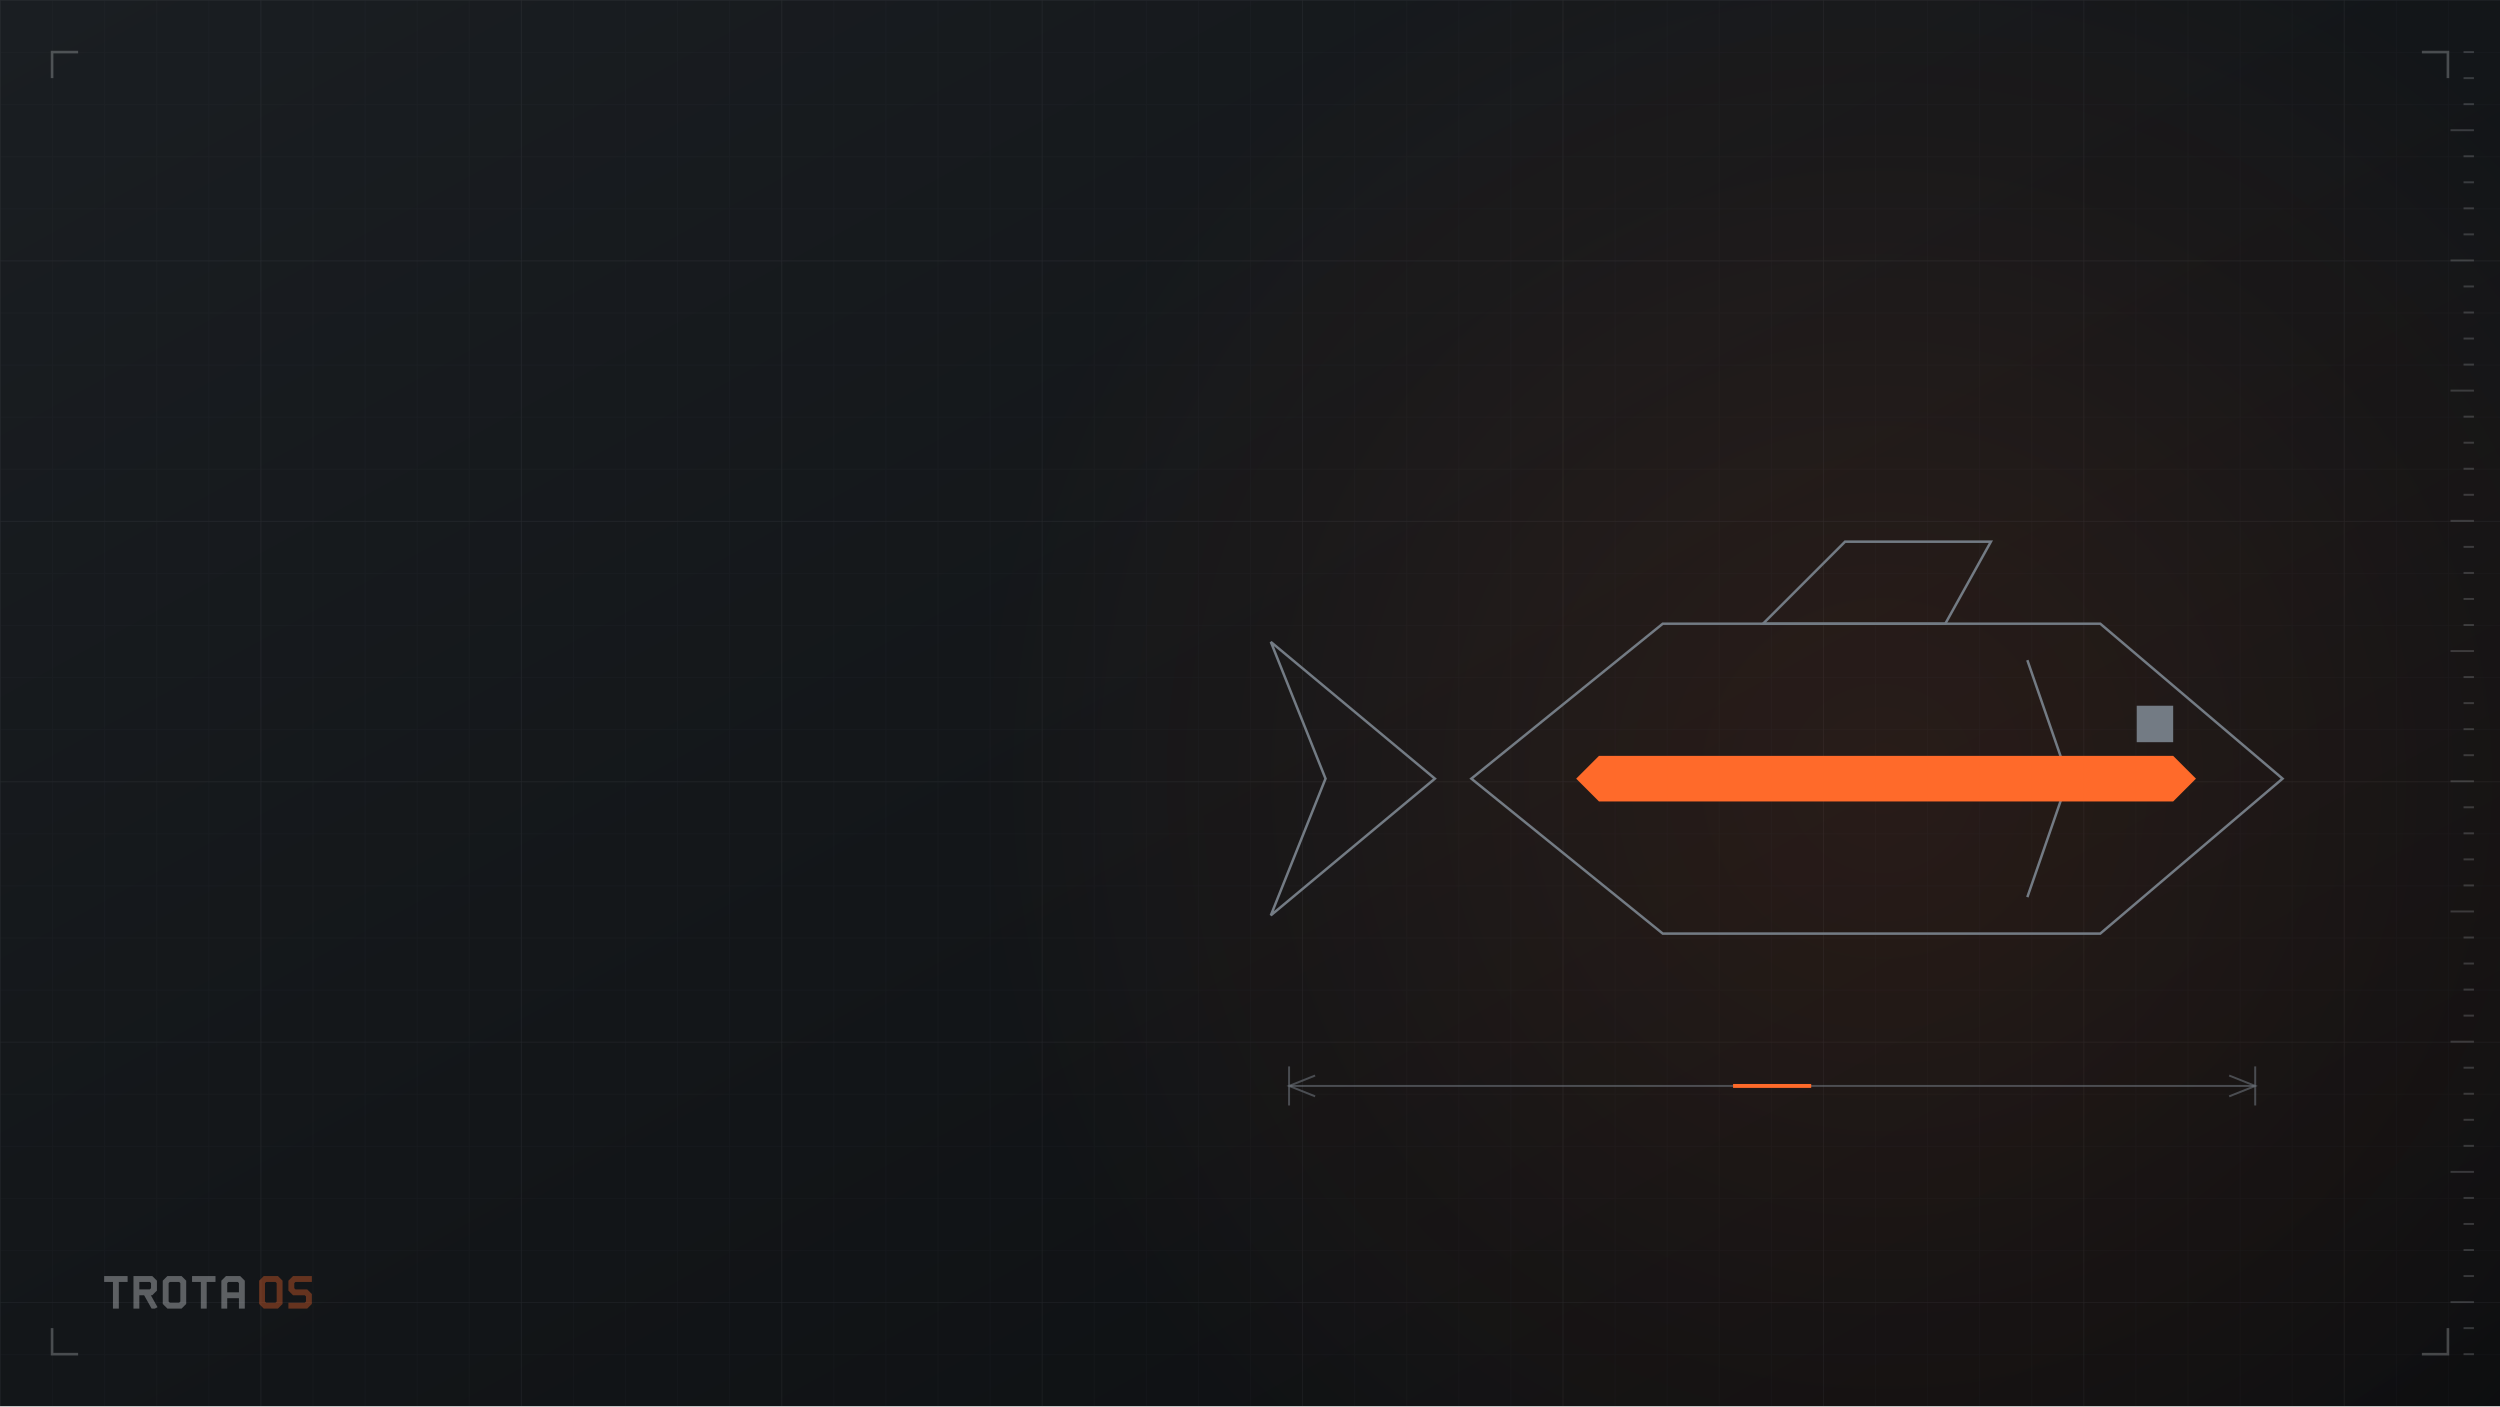
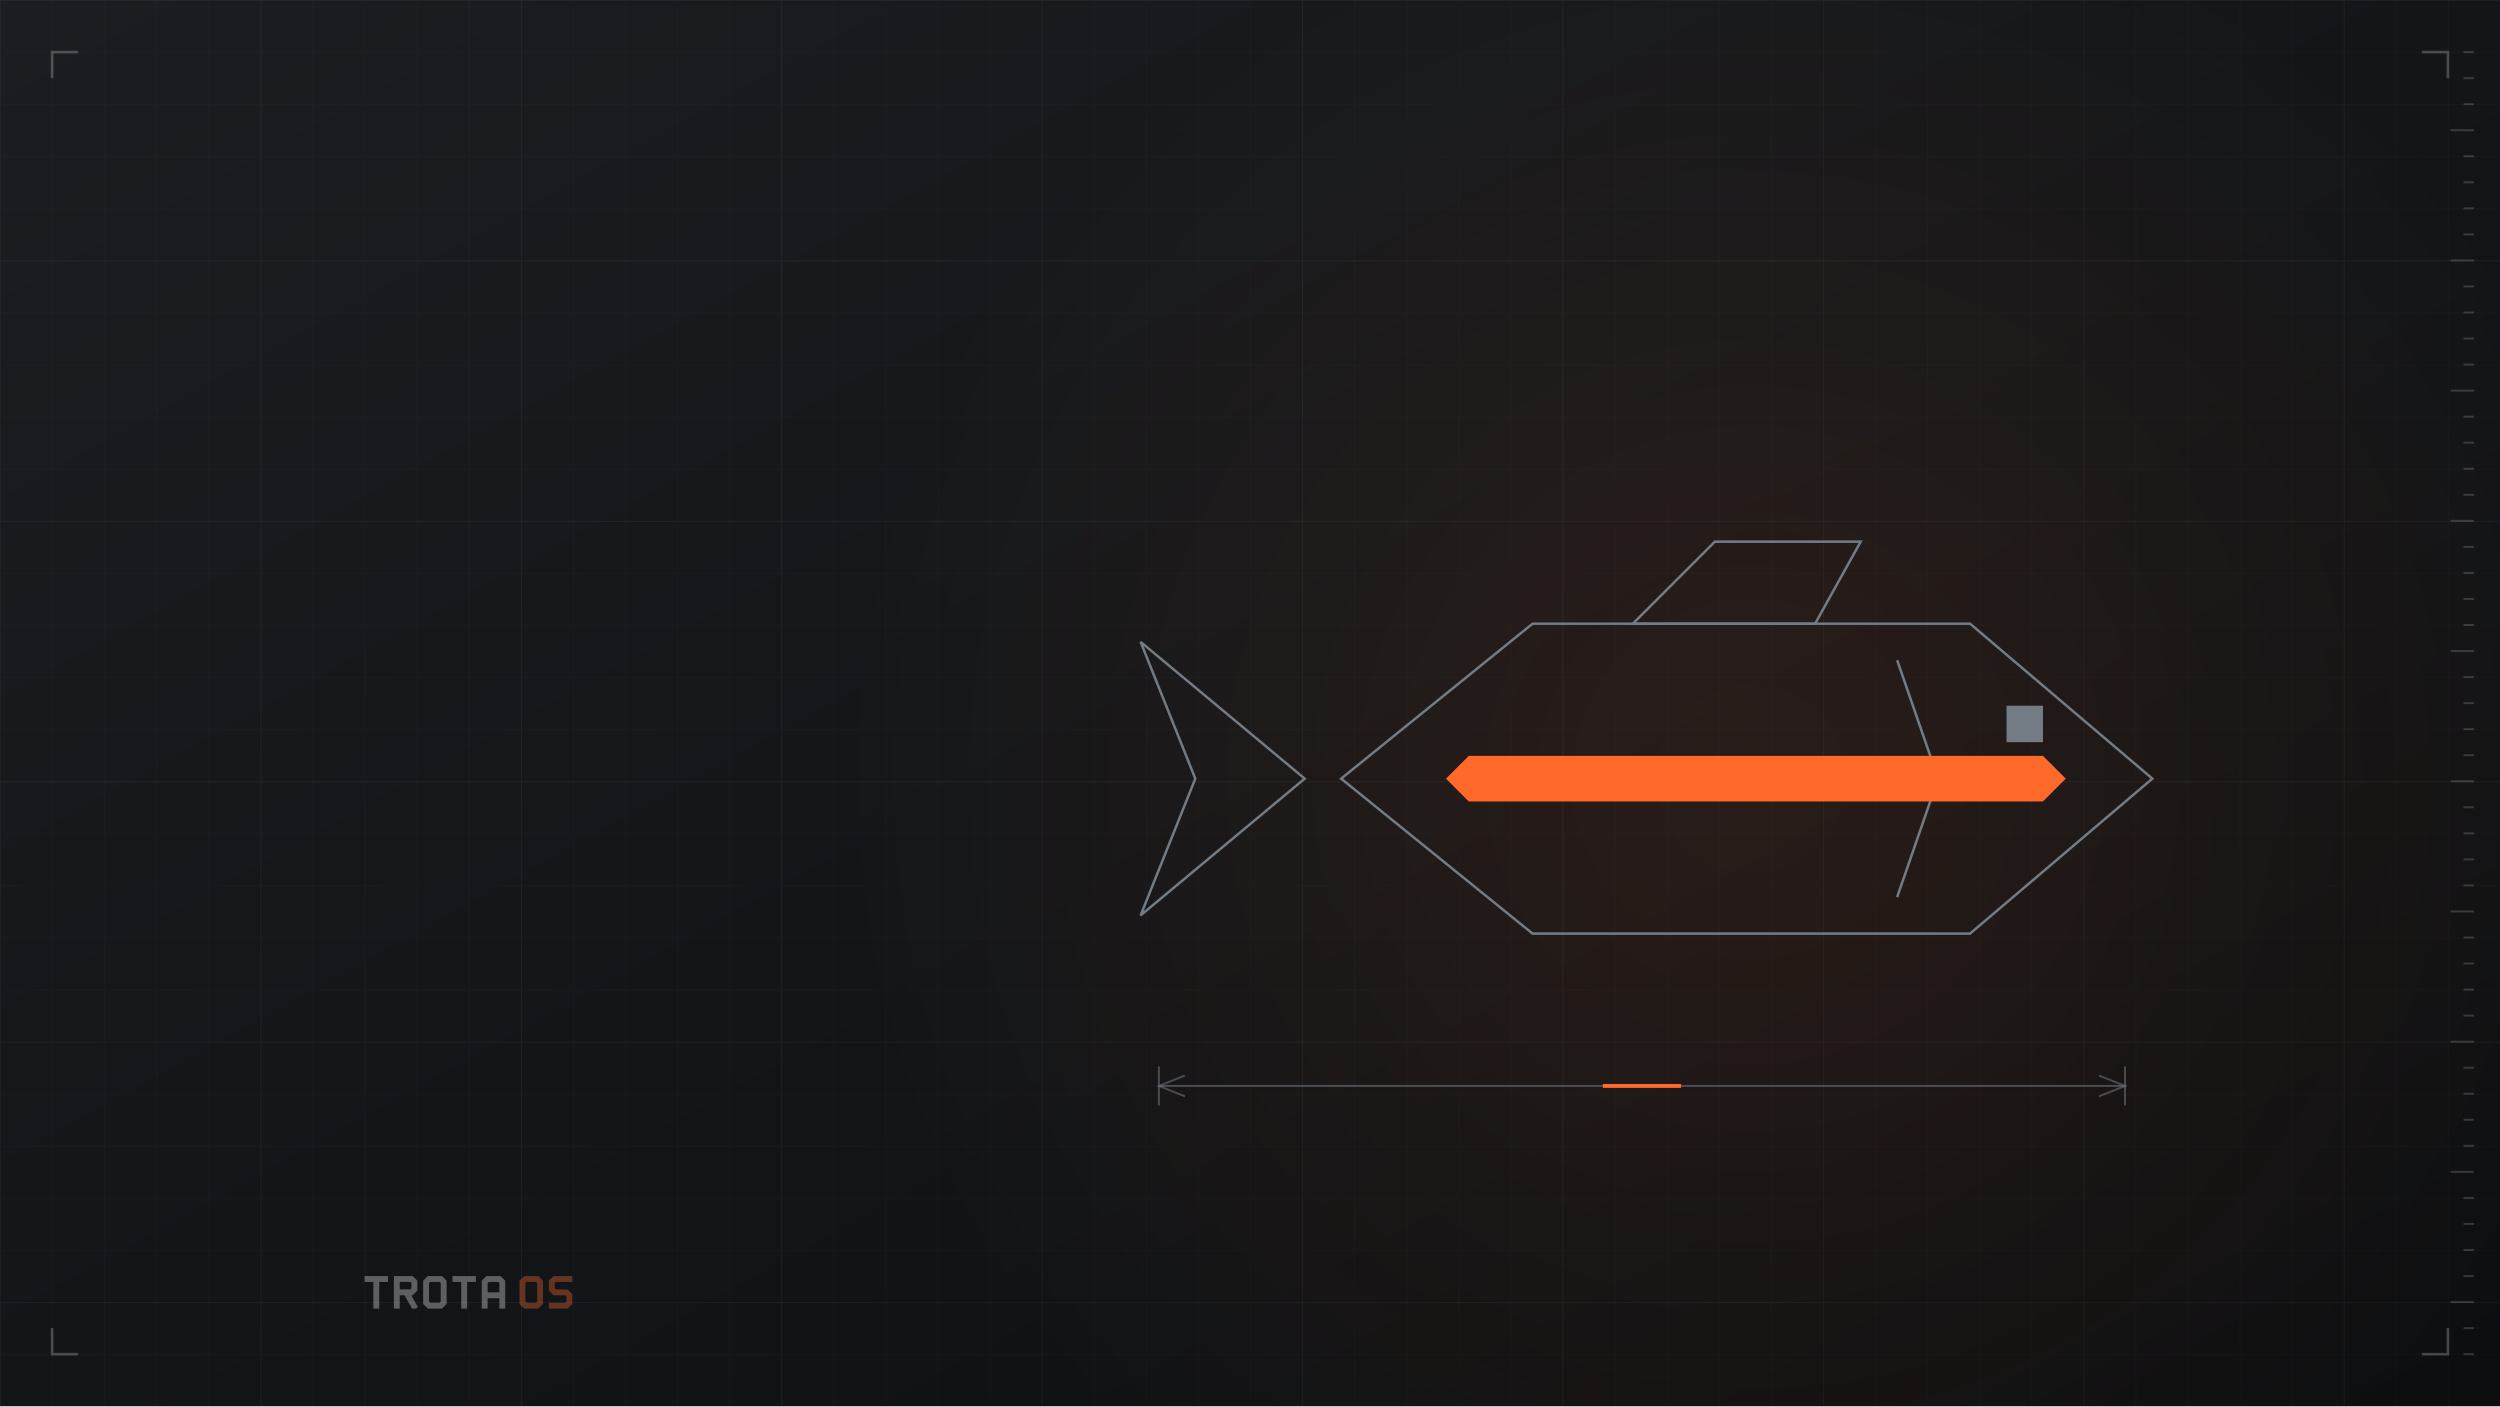
<svg xmlns="http://www.w3.org/2000/svg" width="3840" height="2160" viewBox="0 0 3840 2160">
  <defs>
    <linearGradient id="bg-forge" x1="0" y1="0" x2="1" y2="1">
      <stop offset="0" stop-color="#1A1E22" />
      <stop offset="1" stop-color="#0C0E10" />
    </linearGradient>
-     <radialGradient id="glow-forge" cx="2890" cy="1196" r="1400" gradientUnits="userSpaceOnUse">
+     <radialGradient id="glow-forge" cx="2690" cy="1196" r="1400" gradientUnits="userSpaceOnUse">
      <stop offset="0" stop-color="#FF6A2A" stop-opacity="0.1" />
      <stop offset="1" stop-color="#FF6A2A" stop-opacity="0" />
    </radialGradient>
    <pattern id="minor-forge" width="80" height="80" patternUnits="userSpaceOnUse">
      <path d="M80 0 H0 V80" fill="none" stroke="#E8ECEF" stroke-opacity="0.025" stroke-width="2" />
    </pattern>
    <pattern id="major-forge" width="400" height="400" patternUnits="userSpaceOnUse">
      <path d="M400 0 H0 V400" fill="none" stroke="#E8ECEF" stroke-opacity="0.05" stroke-width="2" />
    </pattern>
  </defs>
  <rect width="3840" height="2160" fill="url(#bg-forge)" />
  <rect width="3840" height="2160" fill="url(#minor-forge)" />
  <rect width="3840" height="2160" fill="url(#major-forge)" />
  <rect width="3840" height="2160" fill="url(#glow-forge)" />
  <g transform="translate(3800 0) scale(-1 1)">
    <path d="M0 80 H16 M0 120 H16 M0 160 H16 M0 200 H36 M0 240 H16 M0 280 H16 M0 320 H16 M0 360 H16 M0 400 H36 M0 440 H16 M0 480 H16 M0 520 H16 M0 560 H16 M0 600 H36 M0 640 H16 M0 680 H16 M0 720 H16 M0 760 H16 M0 800 H36 M0 840 H16 M0 880 H16 M0 920 H16 M0 960 H16 M0 1000 H36 M0 1040 H16 M0 1080 H16 M0 1120 H16 M0 1160 H16 M0 1200 H36 M0 1240 H16 M0 1280 H16 M0 1320 H16 M0 1360 H16 M0 1400 H36 M0 1440 H16 M0 1480 H16 M0 1520 H16 M0 1560 H16 M0 1600 H36 M0 1640 H16 M0 1680 H16 M0 1720 H16 M0 1760 H16 M0 1800 H36 M0 1840 H16 M0 1880 H16 M0 1920 H16 M0 1960 H16 M0 2000 H36 M0 2040 H16 M0 2080 H16" stroke="#E8ECEF" stroke-opacity="0.18" stroke-width="3" />
  </g>
  <path d="M120 80 H80 V120 M3720 80 H3760 V120 M120 2080 H80 V2040 M3720 2080 H3760 V2040" fill="none" stroke="#E8ECEF" stroke-opacity="0.25" stroke-width="4" />
-   <g transform="translate(1840 300) scale(7)">
+   <g transform="translate(1640 300) scale(7)">
    <g fill="none" stroke="#737B84" stroke-width="0.55" stroke-linejoin="miter">
      <path d="M52 128 L16 98 L28 128 L16 158 Z" />
      <path d="M60 128 L102 94 L198 94 L238 128 L198 162 L102 162 Z" />
      <path d="M124 94 L142 76 L174 76 L164 94 Z" />
      <path d="M182 102 L191 128 L182 154" />
    </g>
    <path d="M88 123 L214 123 L219 128 L214 133 L88 133 L83 128 Z" fill="#FF6A2A" />
    <g fill="#737B84">
      <rect x="206" y="112" width="8" height="8" />
    </g>
  </g>
  <g stroke="#737B84" stroke-opacity="0.55" stroke-width="3" fill="none">
-     <path d="M1980 1668 H3464 M1980 1638 V1698 M3464 1638 V1698" />
-     <path d="M2020 1652 L1980 1668 L2020 1684 M3424 1652 L3464 1668 L3424 1684" />
+     <path d="M1780 1668 H3264 M1780 1638 V1698 M3264 1638 V1698" />
+     <path d="M1820 1652 L1780 1668 L1820 1684 M3224 1652 L3264 1668 L3224 1684" />
  </g>
-   <path d="M2662 1668 H2782" stroke="#FF6A2A" stroke-width="6" />
-   <g transform="translate(160 1960) scale(0.5)" opacity="0.35">
+   <path d="M2462 1668 H2582" stroke="#FF6A2A" stroke-width="6" />
+   <g transform="translate(560 1960) scale(0.5)" opacity="0.35">
    <defs>
      <clipPath id="wm-forge">
        <rect width="638" height="100" />
      </clipPath>
    </defs>
    <g clip-path="url(#wm-forge)" fill="none" stroke-width="18" stroke-linejoin="miter" stroke-linecap="butt">
      <g stroke="#E8ECEF">
        <path transform="translate(0 0)" d="M0 9 H72 M36 9 V100" />
        <path transform="translate(90 0)" d="M9 100 V9 H54 L63 18 V41 L54 50 H9 M38 50 L66 100" />
        <path transform="translate(180 0)" d="M18 9 H54 L63 18 V82 L54 91 H18 L9 82 V18 Z" />
        <path transform="translate(270 0)" d="M0 9 H72 M36 9 V100" />
        <path transform="translate(360 0)" d="M9 100 V18 L18 9 H54 L63 18 V100 M9 59 H63" />
      </g>
      <g stroke="#FF6A2A">
        <path transform="translate(476 0)" d="M18 9 H54 L63 18 V82 L54 91 H18 L9 82 V18 Z" />
        <path transform="translate(566 0)" d="M72 9 H18 L9 18 V41 L18 50 H54 L63 59 V82 L54 91 H0" />
      </g>
    </g>
  </g>
</svg>
